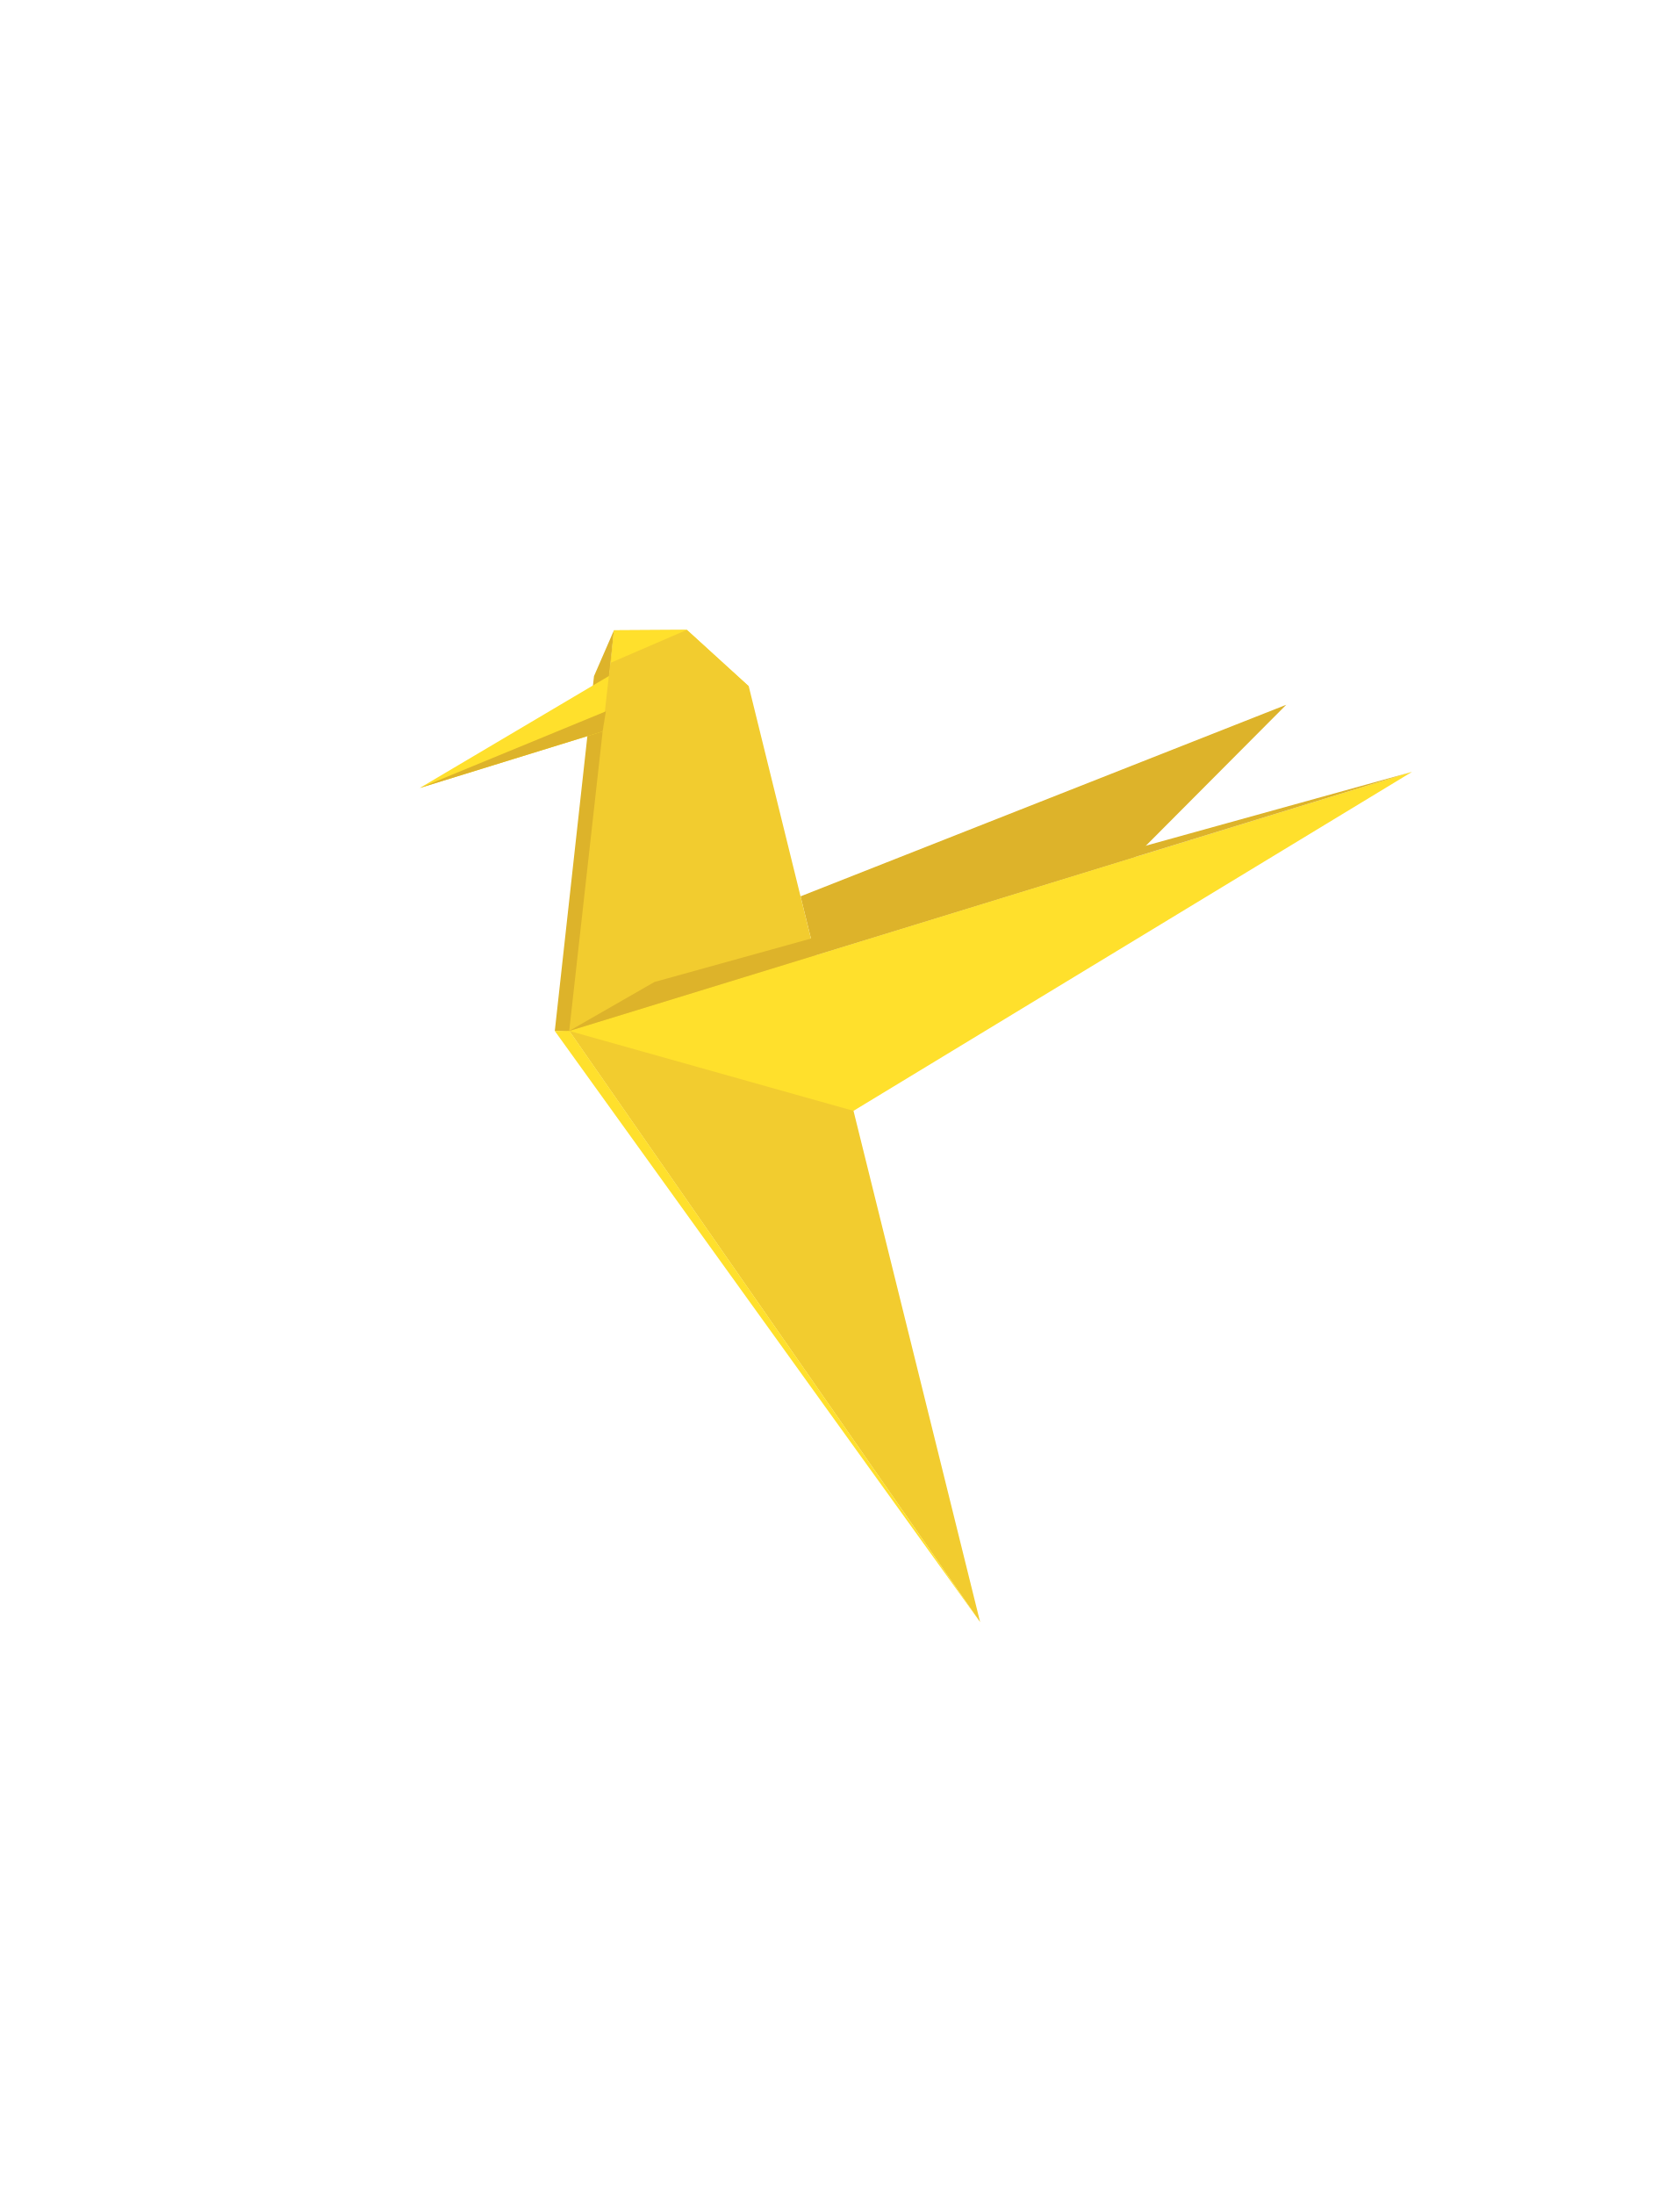
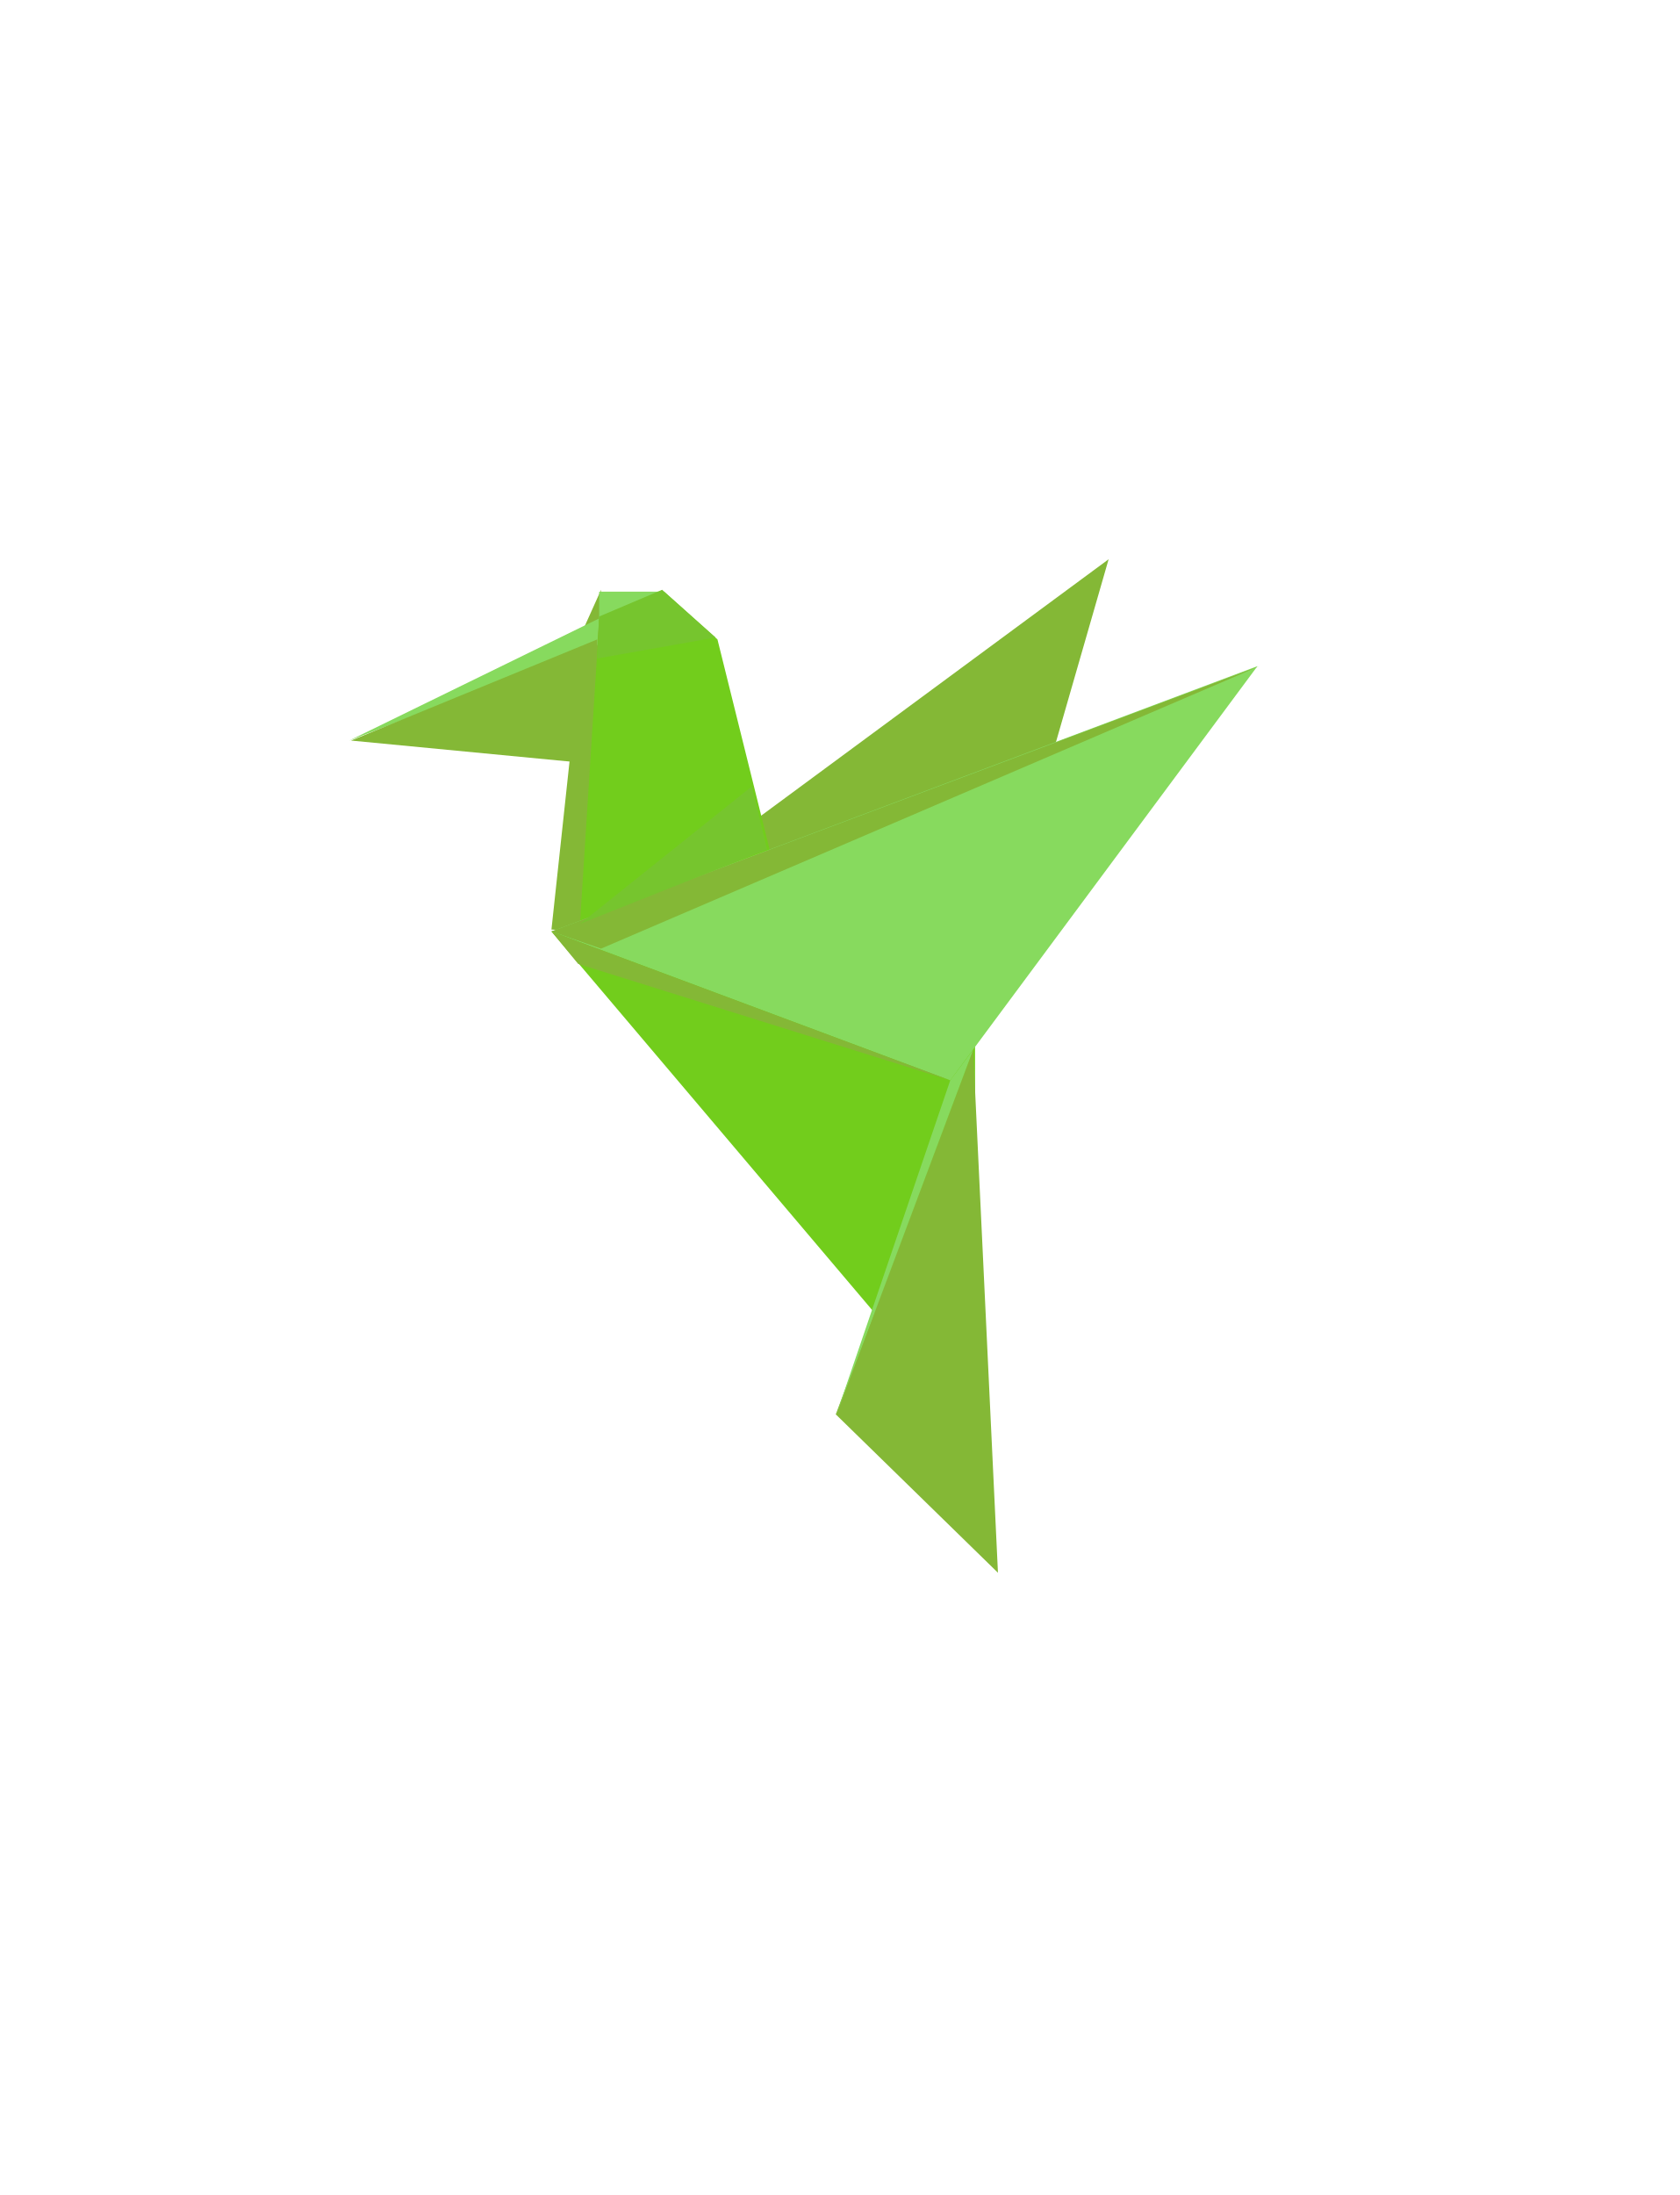
<svg xmlns="http://www.w3.org/2000/svg" width="88" height="115" viewBox="0 0 88 115" fill="none">
-   <path d="M32.175 33.022L31.13 35.423L29.075 54.014L30.046 54.071L32.175 33.022Z" fill="#DDB32A" />
-   <path d="M41.954 46.961L67.409 36.924L59.457 44.907L42.716 50.051L41.954 46.961Z" fill="#DDB32A" />
-   <path d="M35.996 33L22 41.283L39.24 35.954L35.996 33Z" fill="#FFE02C" />
-   <path d="M29.831 54.011L51.366 84.985L43.673 53.933L29.831 54.011Z" fill="#F2CC2F" />
-   <path d="M29.831 54.01L32.175 33.022L35.996 33L39.24 35.954L43.673 53.932L29.831 54.01Z" fill="#F2CC2F" />
-   <path d="M29.831 54.011L44.729 58.199L74 40.439L29.831 54.011L44.729 58.199L29.831 54.011Z" fill="#FFE02C" />
-   <path d="M29.821 54.017L34.298 51.448L74 40.439L29.821 54.017Z" fill="#DDB32A" />
-   <path d="M32.016 34.718L35.996 33L32.175 33.022L32.016 34.718Z" fill="#FFE02C" />
-   <path d="M29.075 54.015L51.366 84.985L29.84 54.011L29.075 54.015Z" fill="#FFE02C" />
-   <path d="M22 41.283L31.751 37.269L31.583 38.321L22 41.283Z" fill="#DDB32A" />
+   <path d="M31.5 30.9L30.6 32.9L28.9 48.7L30.6 48.8L31.5 30.9Z" fill="#84B836" />
+   <path d="M39.8 42.8L58.1 29.3L54.7 41.1L40.5 45.5L39.8 42.8Z" fill="#84B836" />
+   <path d="M31.4 32.4L18.3 38.8L31.3 33.8L31.4 32.4Z" fill="#87DA5E" />
+   <path d="M28.9 48.8L51.1 75V46.5L28.9 48.8Z" fill="#72CD1C" />
+   <path d="M30.4 48.3L31.5 31H34.8L37.6 33.5L41.4 48.8L30.4 48.3Z" fill="#72CD1C" />
+   <path d="M28.9 48.8L49.8 56.6L65.9 34.9L28.9 48.8L47.4 55.7L28.9 48.8Z" fill="#87DA5E" />
+   <path d="M28.9 48.8L31.5 49.7L66 34.9L28.9 48.8Z" fill="#84B836" />
+   <path d="M31.4 32.4L34.7 31H31.4V32.4Z" fill="#87DA5E" />
+   <path d="M30.3 50.5L49.8 56.6L28.9 48.8L30.3 50.5Z" fill="#84B836" />
+   <path d="M18.4 38.8L31.3 33.5L30.9 40L18.4 38.8Z" fill="#84B836" />
+   <path d="M37.5 33.4L34.7 30.9L31.4 32.3C31.4 32.4 31.3 34.5 31.3 34.5L37.5 33.4Z" fill="#76C52E" />
+   <path d="M40.2 44.5L39.4 41.2L30.4 48.4L40.2 44.5Z" fill="#76C52E" />
+   <path d="M43.8 74.1L52.3 82.4L51 55L43.8 74.1Z" fill="#84B836" />
+   <path d="M49.8 56.6L43.8 74.2L51 55L49.8 56.6Z" fill="#87DA5E" />
</svg>
